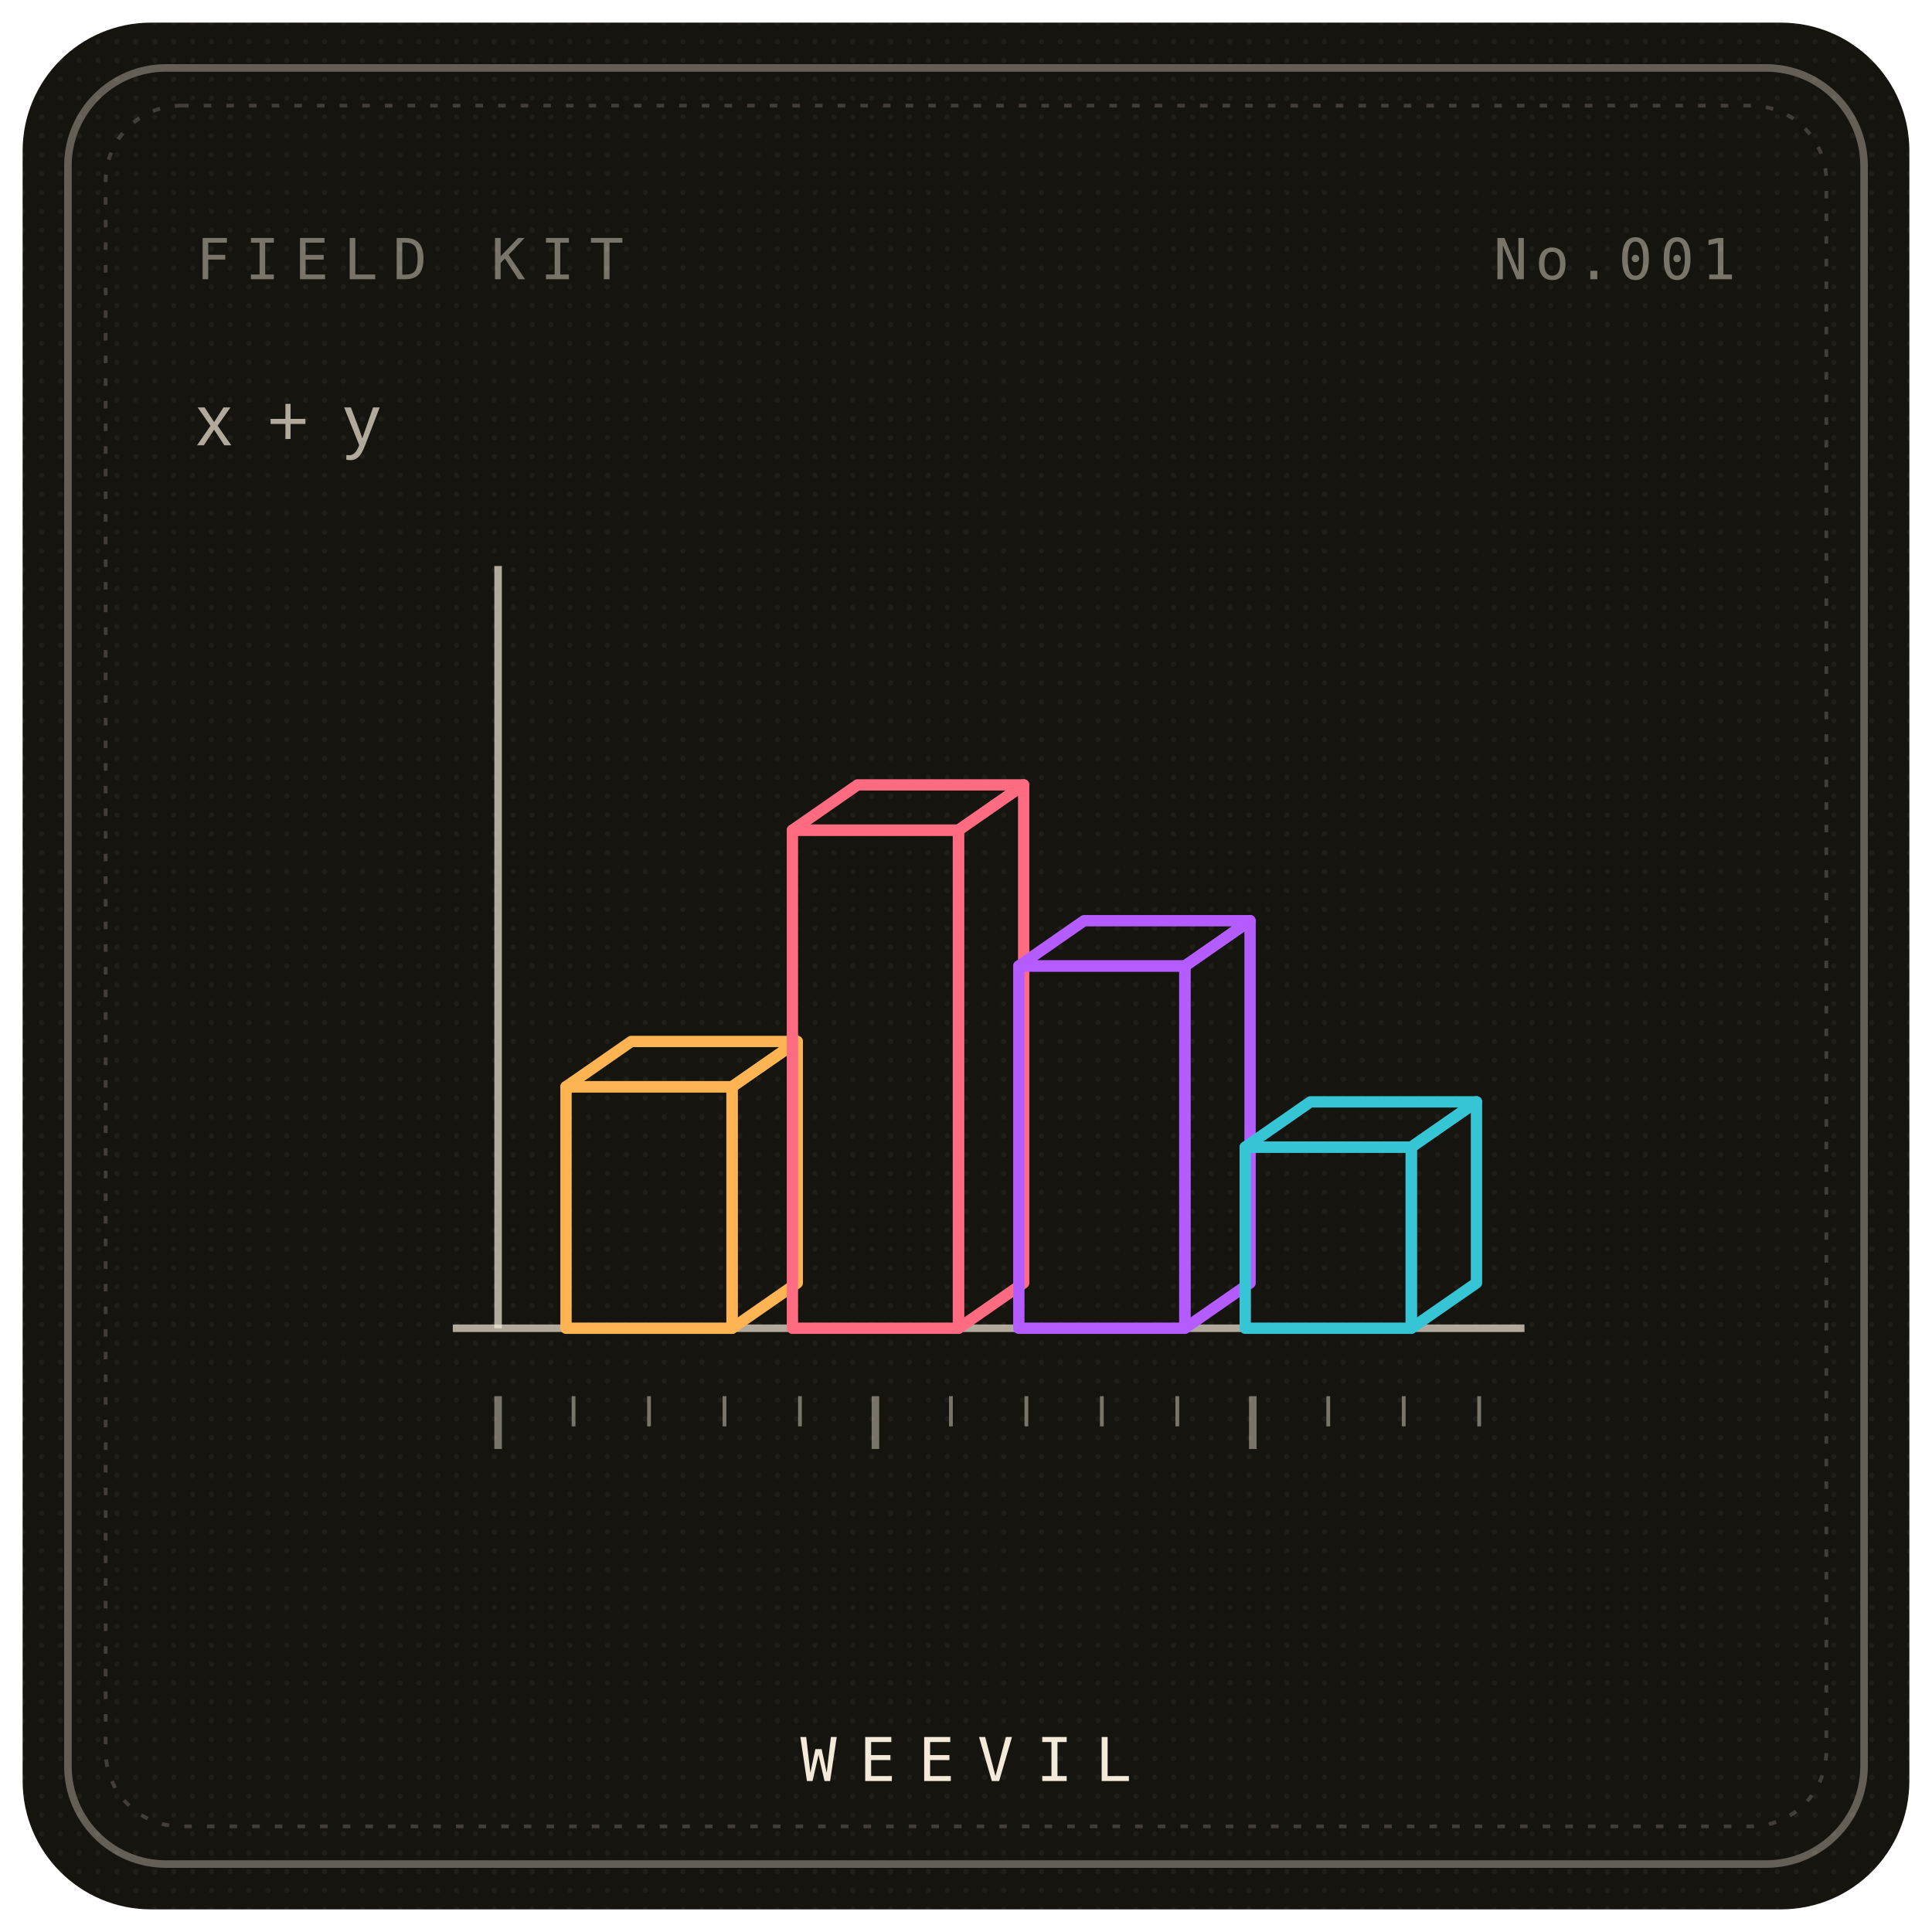
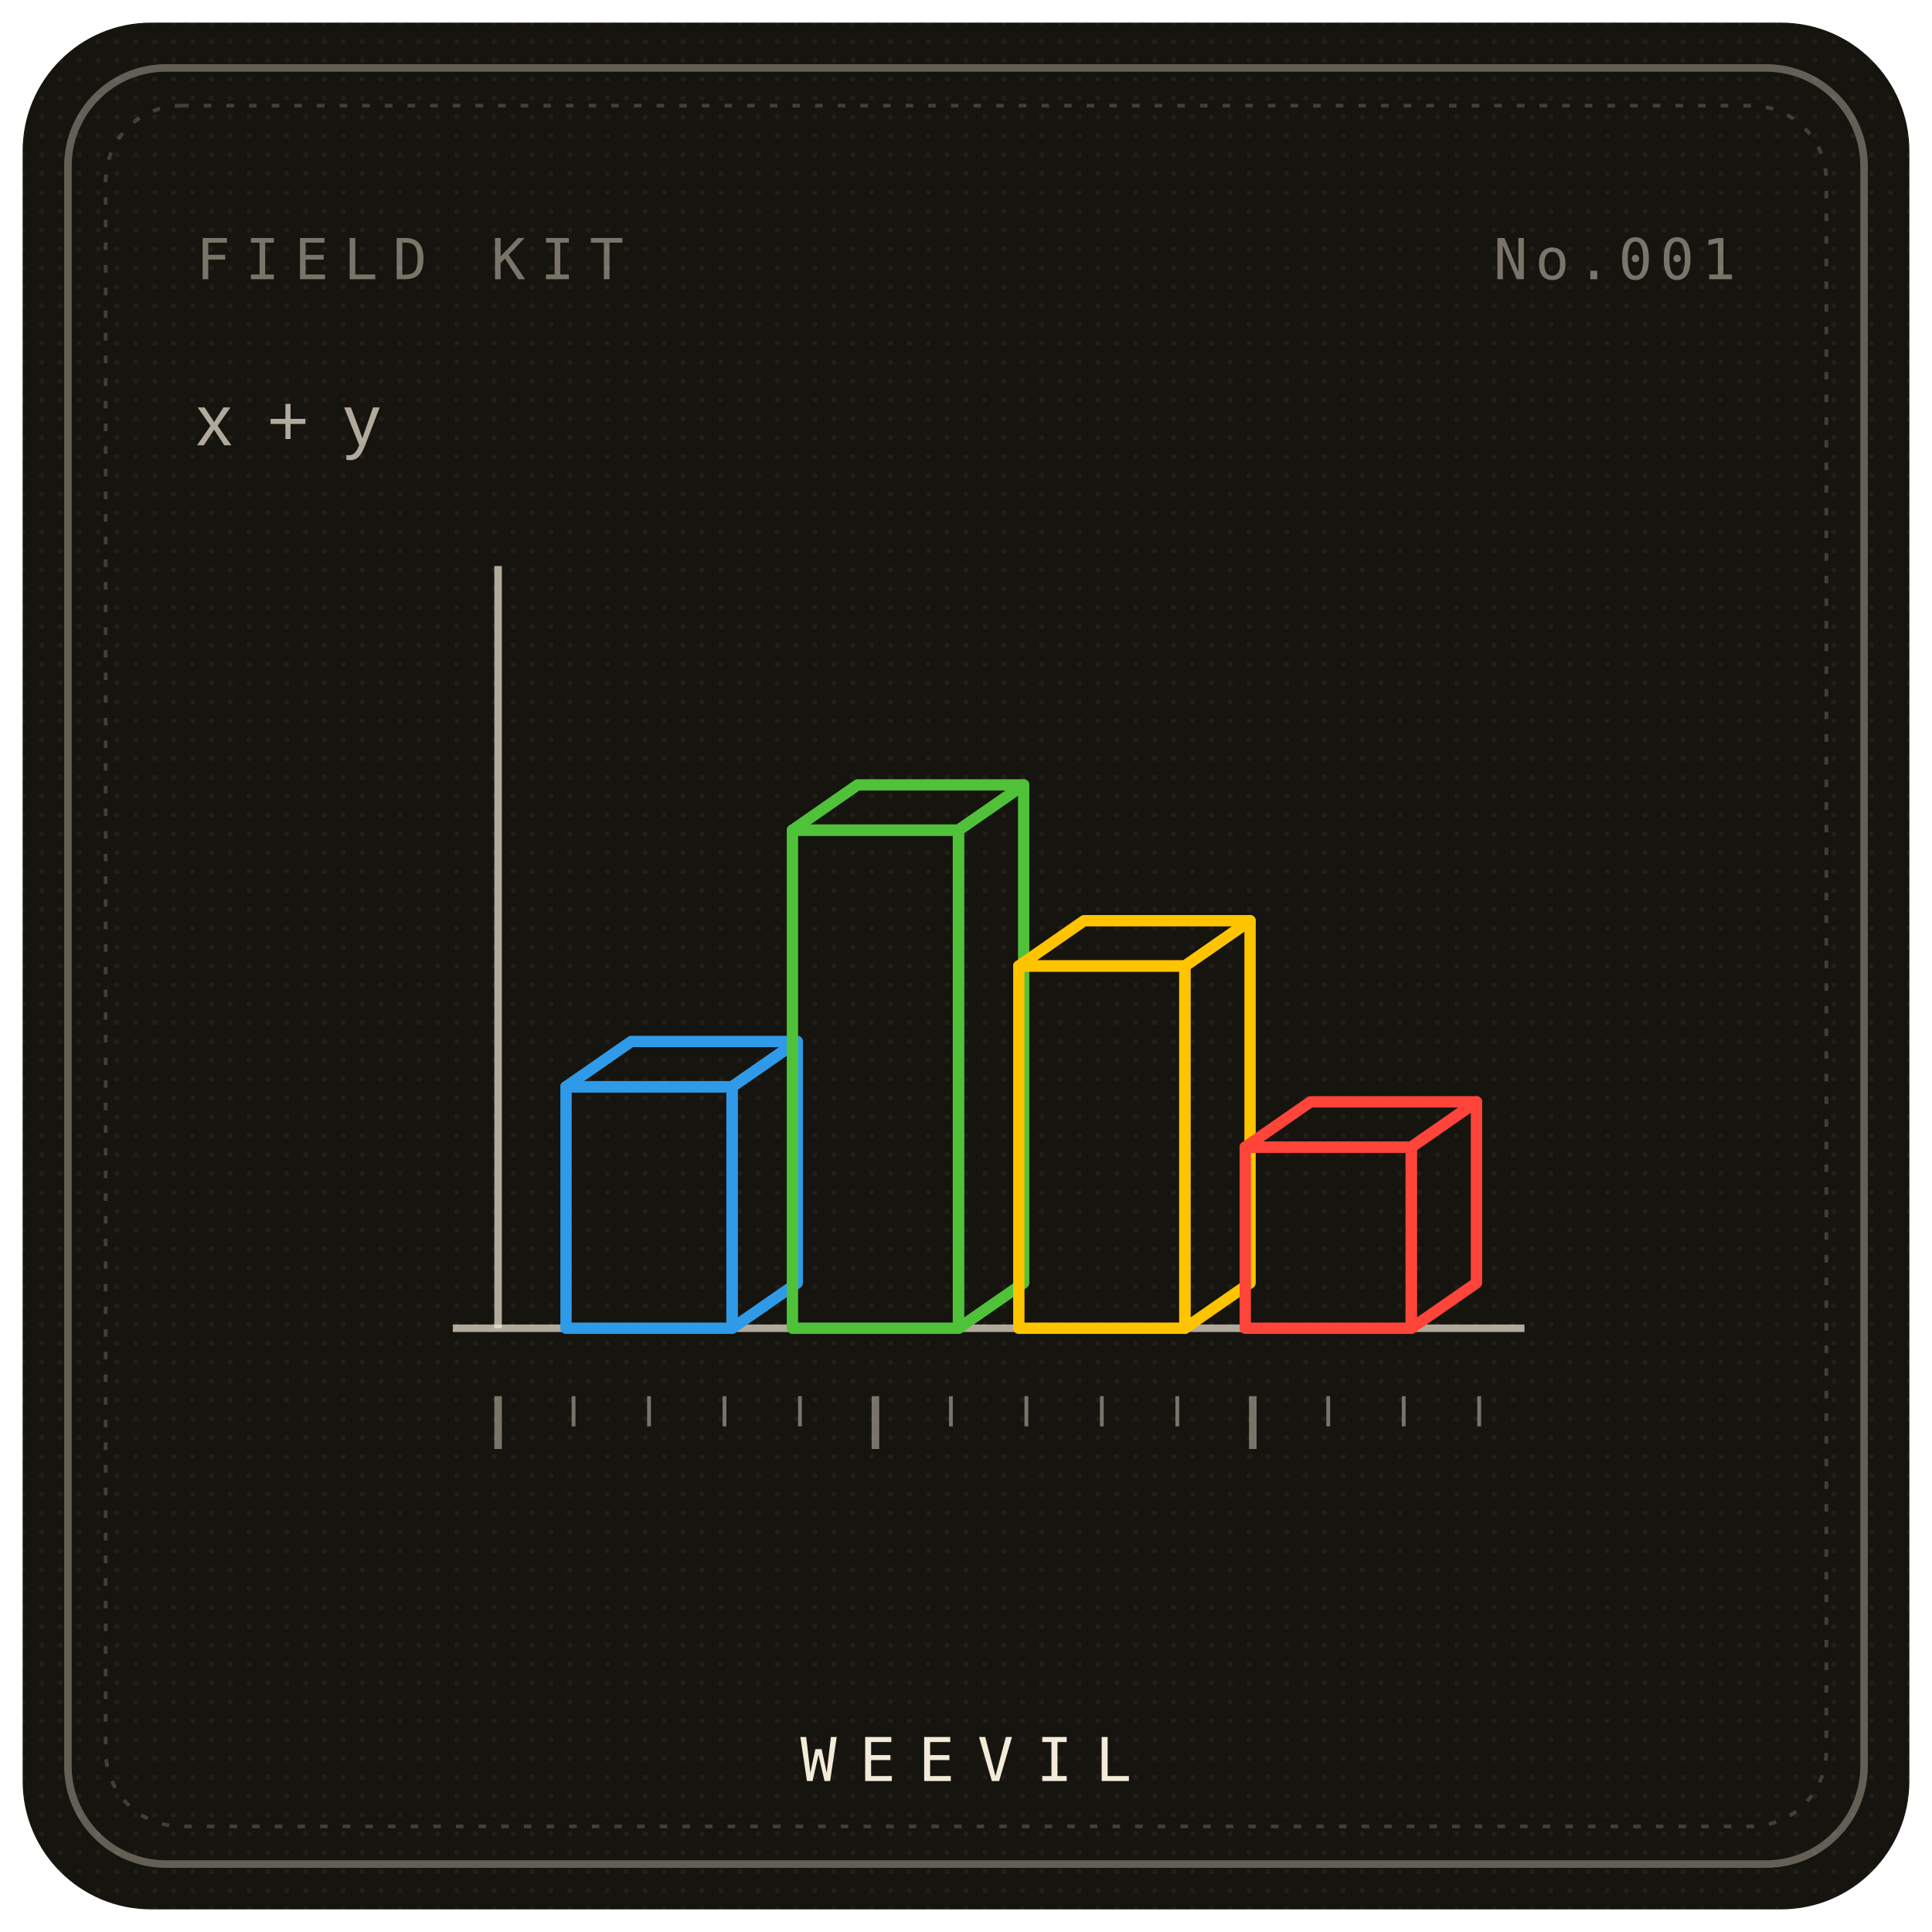
<svg xmlns="http://www.w3.org/2000/svg" width="512" height="512" viewBox="0 0 512 512">
  <defs>
    <pattern id="pht" width="5" height="5" patternUnits="userSpaceOnUse">
      <circle cx="1" cy="1" r="0.7" fill="#F3EAD9" />
    </pattern>
  </defs>
  <rect x="6" y="6" width="500" height="500" rx="34" fill="#16140F" />
  <rect x="6" y="6" width="500" height="500" rx="34" fill="url(#pht)" opacity="0.05" />
  <rect x="18" y="18" width="476" height="476" rx="26" fill="none" stroke="#F3EAD9" stroke-opacity="0.35" stroke-width="2" />
  <rect x="28" y="28" width="456" height="456" rx="20" fill="none" stroke="#F3EAD9" stroke-opacity="0.2" stroke-width="1" stroke-dasharray="2 4" />
  <text x="52" y="74" font-family="'JetBrains Mono', 'DejaVu Sans Mono', monospace" font-size="15" letter-spacing="4" fill="rgba(243,234,217,0.45)">FIELD KIT</text>
  <text x="460" y="74" font-family="'JetBrains Mono', 'DejaVu Sans Mono', monospace" font-size="15" letter-spacing="2" fill="rgba(243,234,217,0.45)" text-anchor="end">No.001</text>
  <text x="52" y="118" font-family="'Schibsted Grotesk', 'Liberation Sans', Arial, sans-serif" font-size="19" letter-spacing="2" fill="rgba(243,234,217,0.7)">x + y</text>
  <line x1="120" y1="352" x2="404" y2="352" stroke="rgba(243,234,217,0.7)" stroke-width="2" />
  <line x1="132" y1="150" x2="132" y2="352" stroke="rgba(243,234,217,0.7)" stroke-width="2" />
-   <g fill="none" stroke="#FFB454" stroke-width="3" stroke-linejoin="round" stroke-linecap="round">
+   <g fill="none" stroke="#2F9BE8" stroke-width="3" stroke-linejoin="round" stroke-linecap="round">
    <rect x="150" y="288" width="44" height="64" />
    <path d="M150 288 L167.28 276 L211.28 276 L194 288 Z" />
    <path d="M194 288 L211.28 276 L211.28 340 L194 352 Z" />
  </g>
-   <g fill="none" stroke="#FF6B81" stroke-width="3" stroke-linejoin="round" stroke-linecap="round">
+   <g fill="none" stroke="#4FC23A" stroke-width="3" stroke-linejoin="round" stroke-linecap="round">
    <rect x="210" y="220" width="44" height="132" />
    <path d="M210 220 L227.28 208 L271.28 208 L254 220 Z" />
    <path d="M254 220 L271.28 208 L271.28 340 L254 352 Z" />
  </g>
-   <g fill="none" stroke="#B45CFF" stroke-width="3" stroke-linejoin="round" stroke-linecap="round">
+   <g fill="none" stroke="#FFC400" stroke-width="3" stroke-linejoin="round" stroke-linecap="round">
    <rect x="270" y="256" width="44" height="96" />
    <path d="M270 256 L287.28 244 L331.28 244 L314 256 Z" />
    <path d="M314 256 L331.28 244 L331.28 340 L314 352 Z" />
  </g>
-   <g fill="none" stroke="#36C5D4" stroke-width="3" stroke-linejoin="round" stroke-linecap="round">
+   <g fill="none" stroke="#FF453A" stroke-width="3" stroke-linejoin="round" stroke-linecap="round">
    <rect x="330" y="304" width="44" height="48" />
    <path d="M330 304 L347.28 292 L391.28 292 L374 304 Z" />
    <path d="M374 304 L391.28 292 L391.28 340 L374 352 Z" />
  </g>
  <line x1="132" y1="370" x2="132" y2="384" stroke="rgba(243,234,217,0.45)" stroke-width="2" />
  <line x1="152" y1="370" x2="152" y2="378" stroke="rgba(243,234,217,0.45)" stroke-width="1" />
  <line x1="172" y1="370" x2="172" y2="378" stroke="rgba(243,234,217,0.45)" stroke-width="1" />
  <line x1="192" y1="370" x2="192" y2="378" stroke="rgba(243,234,217,0.45)" stroke-width="1" />
  <line x1="212" y1="370" x2="212" y2="378" stroke="rgba(243,234,217,0.45)" stroke-width="1" />
  <line x1="232" y1="370" x2="232" y2="384" stroke="rgba(243,234,217,0.45)" stroke-width="2" />
  <line x1="252" y1="370" x2="252" y2="378" stroke="rgba(243,234,217,0.45)" stroke-width="1" />
  <line x1="272" y1="370" x2="272" y2="378" stroke="rgba(243,234,217,0.45)" stroke-width="1" />
  <line x1="292" y1="370" x2="292" y2="378" stroke="rgba(243,234,217,0.45)" stroke-width="1" />
  <line x1="312" y1="370" x2="312" y2="378" stroke="rgba(243,234,217,0.45)" stroke-width="1" />
  <line x1="332" y1="370" x2="332" y2="384" stroke="rgba(243,234,217,0.45)" stroke-width="2" />
  <line x1="352" y1="370" x2="352" y2="378" stroke="rgba(243,234,217,0.45)" stroke-width="1" />
  <line x1="372" y1="370" x2="372" y2="378" stroke="rgba(243,234,217,0.45)" stroke-width="1" />
  <line x1="392" y1="370" x2="392" y2="378" stroke="rgba(243,234,217,0.45)" stroke-width="1" />
  <text x="256" y="472" font-family="'JetBrains Mono', 'DejaVu Sans Mono', monospace" font-size="16" letter-spacing="6" fill="#F3EAD9" text-anchor="middle">WEEVIL</text>
</svg>
